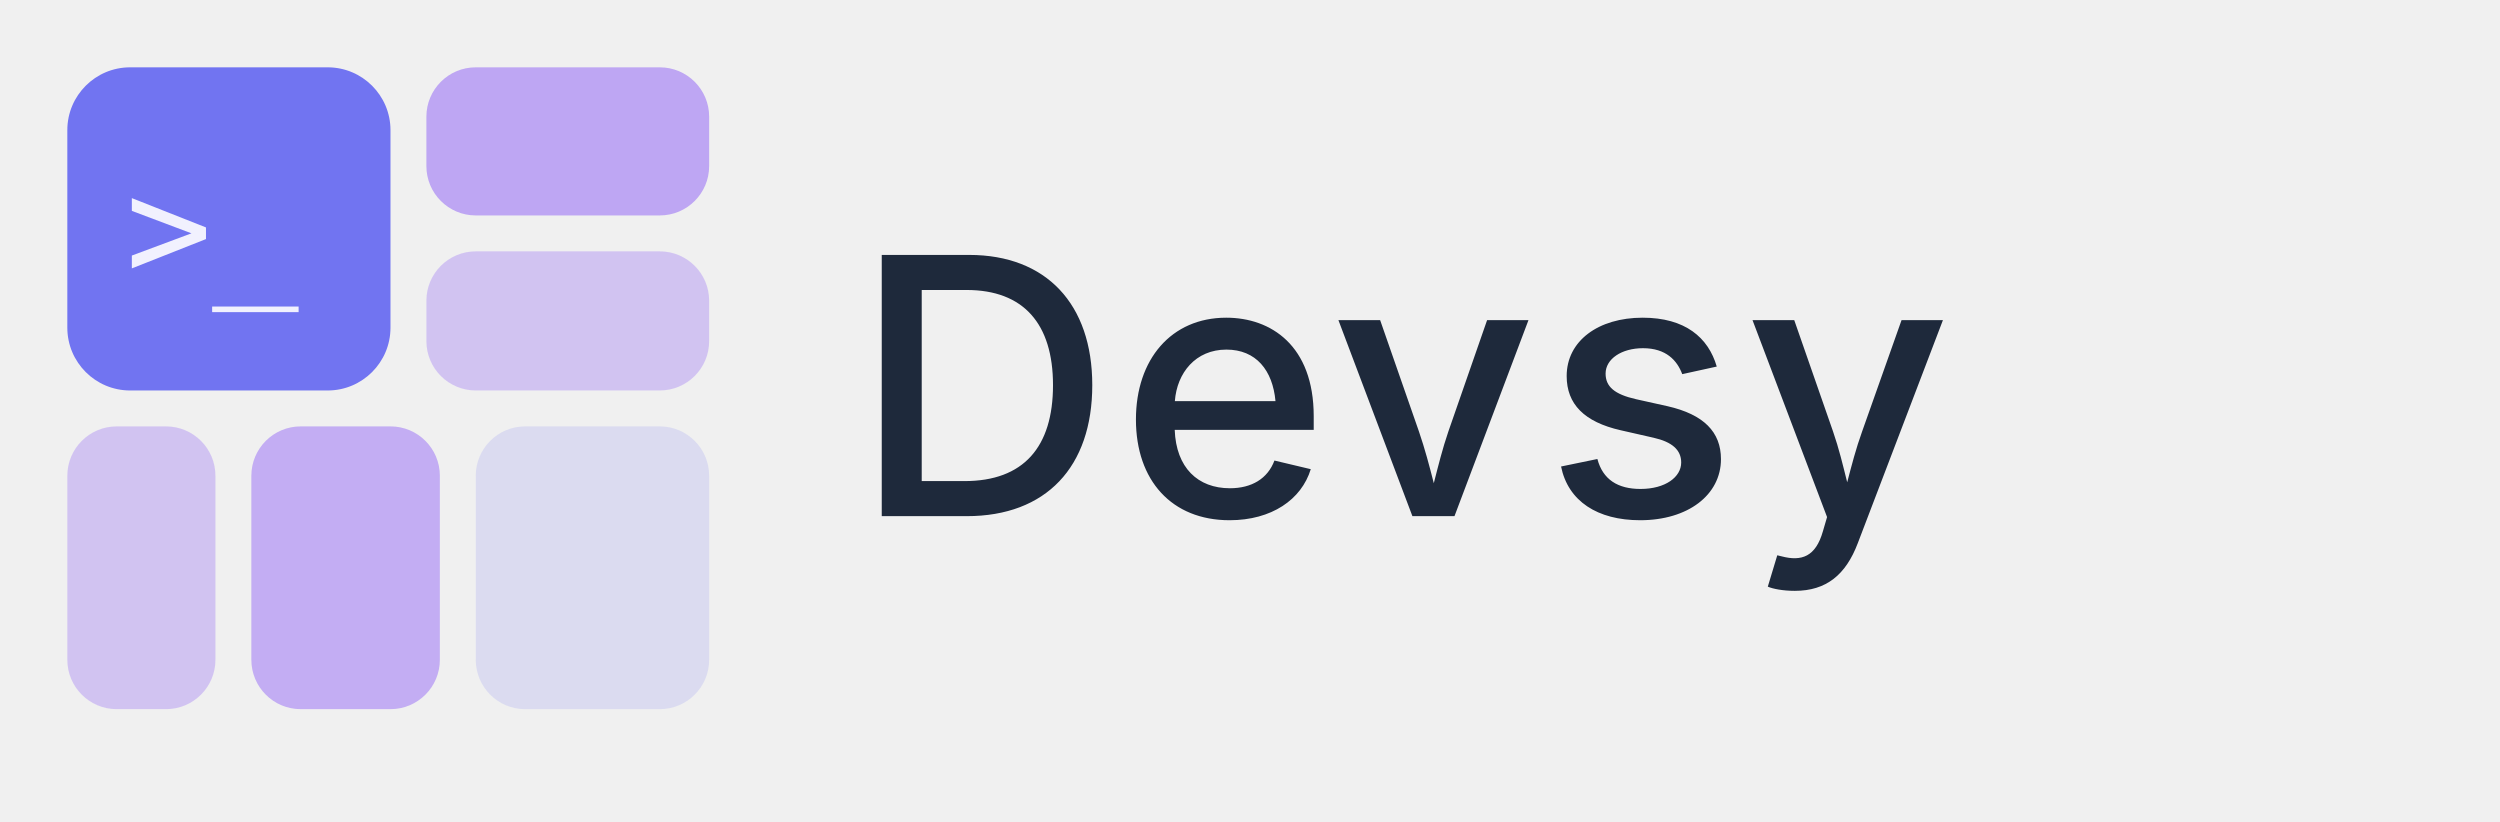
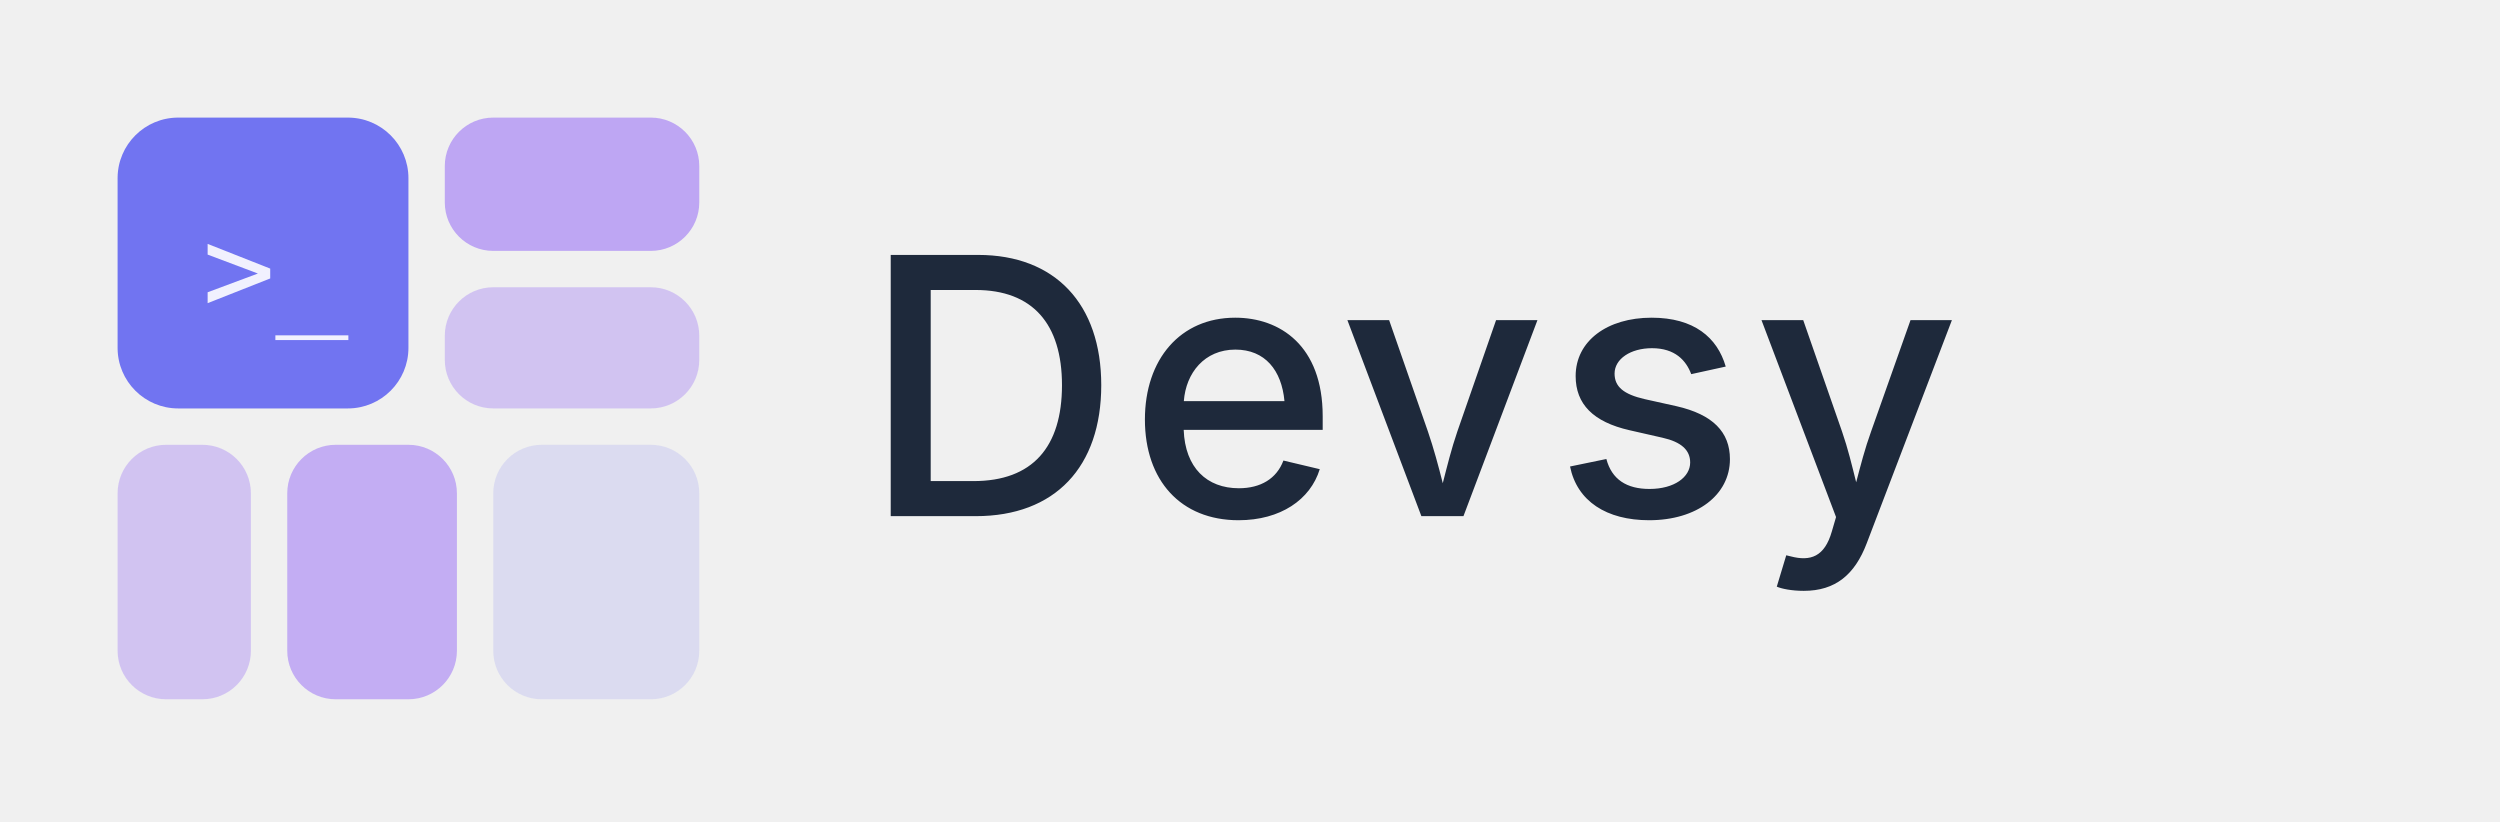
<svg xmlns="http://www.w3.org/2000/svg" width="557" height="183" viewBox="0 0 557 183" fill="none">
-   <rect x="15" y="15" width="72" height="72" rx="14" fill="#6366F1" opacity="0.9" />
-   <text x="28" y="62" font-family="'SF Mono', 'Fira Code', 'Cascadia Code', monospace" font-size="32" fill="white" opacity="0.9">&gt;_</text>
-   <rect x="95" y="15" width="63" height="33" rx="11" fill="#8B5CF6" opacity="0.5" />
-   <rect x="95" y="56" width="63" height="31" rx="11" fill="#8B5CF6" opacity="0.3" />
-   <rect x="15" y="95" width="33" height="63" rx="11" fill="#8B5CF6" opacity="0.3" />
-   <rect x="56" y="95" width="42" height="63" rx="11" fill="#8B5CF6" opacity="0.45" />
-   <rect x="106" y="95" width="52" height="63" rx="11" fill="#6366F1" opacity="0.15" />
-   <text x="190" y="115" font-family="-apple-system, BlinkMacSystemFont, 'Segoe UI', system-ui, sans-serif" font-size="80" font-weight="500" fill="#1E293B" letter-spacing="0.02em">Devsy</text>
+   <g transform="translate(10, 10) scale(1.35)">
+     <rect x="12" y="12" width="48" height="48" rx="10" fill="#6366F1" opacity="0.9" />
+     <text x="26" y="44" font-family="monospace" font-size="20" fill="white" opacity="0.9">&gt;_</text>
+     <rect x="66" y="12" width="42" height="22" rx="8" fill="#8B5CF6" opacity="0.5" />
+     <rect x="66" y="40" width="42" height="20" rx="8" fill="#8B5CF6" opacity="0.3" />
+     <rect x="12" y="66" width="22" height="42" rx="8" fill="#8B5CF6" opacity="0.3" />
+     <rect x="40" y="66" width="28" height="42" rx="8" fill="#8B5CF6" opacity="0.45" />
+     <rect x="74" y="66" width="34" height="42" rx="8" fill="#6366F1" opacity="0.15" />
+   </g>
+   <text x="192" y="115" font-family="-apple-system, BlinkMacSystemFont, 'Segoe UI', system-ui, sans-serif" font-size="80" font-weight="500" fill="#1E293B" letter-spacing="0.02em">Devsy</text>
</svg>
